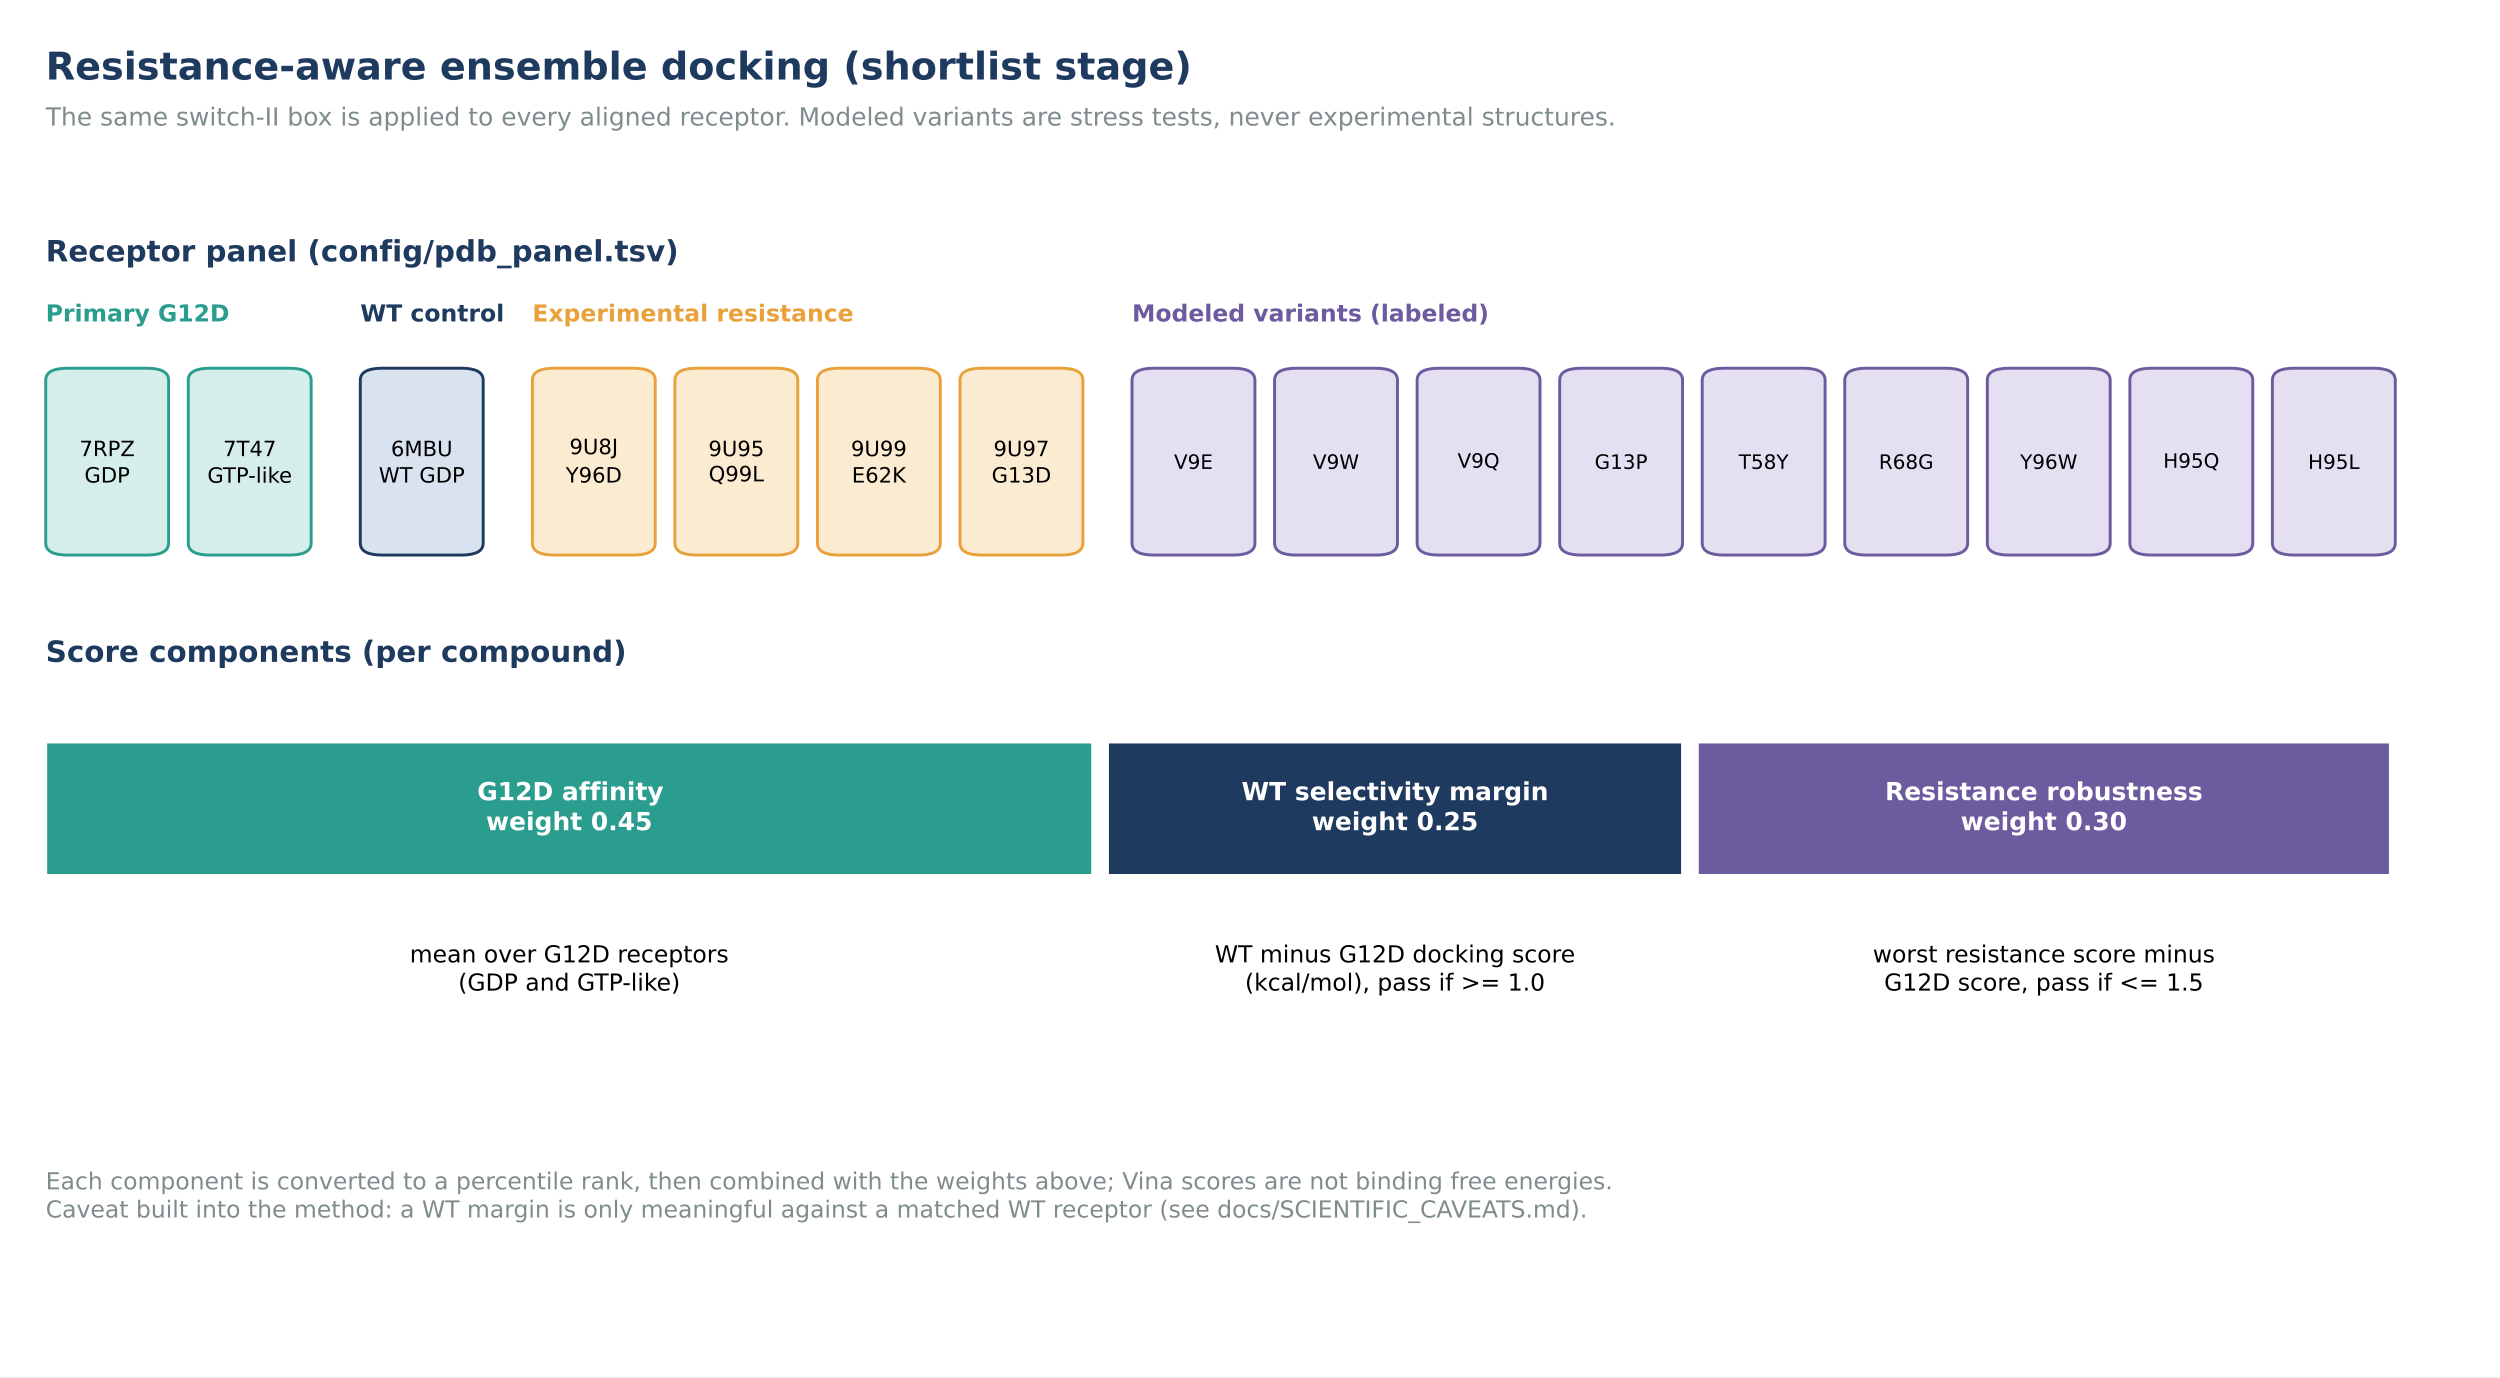
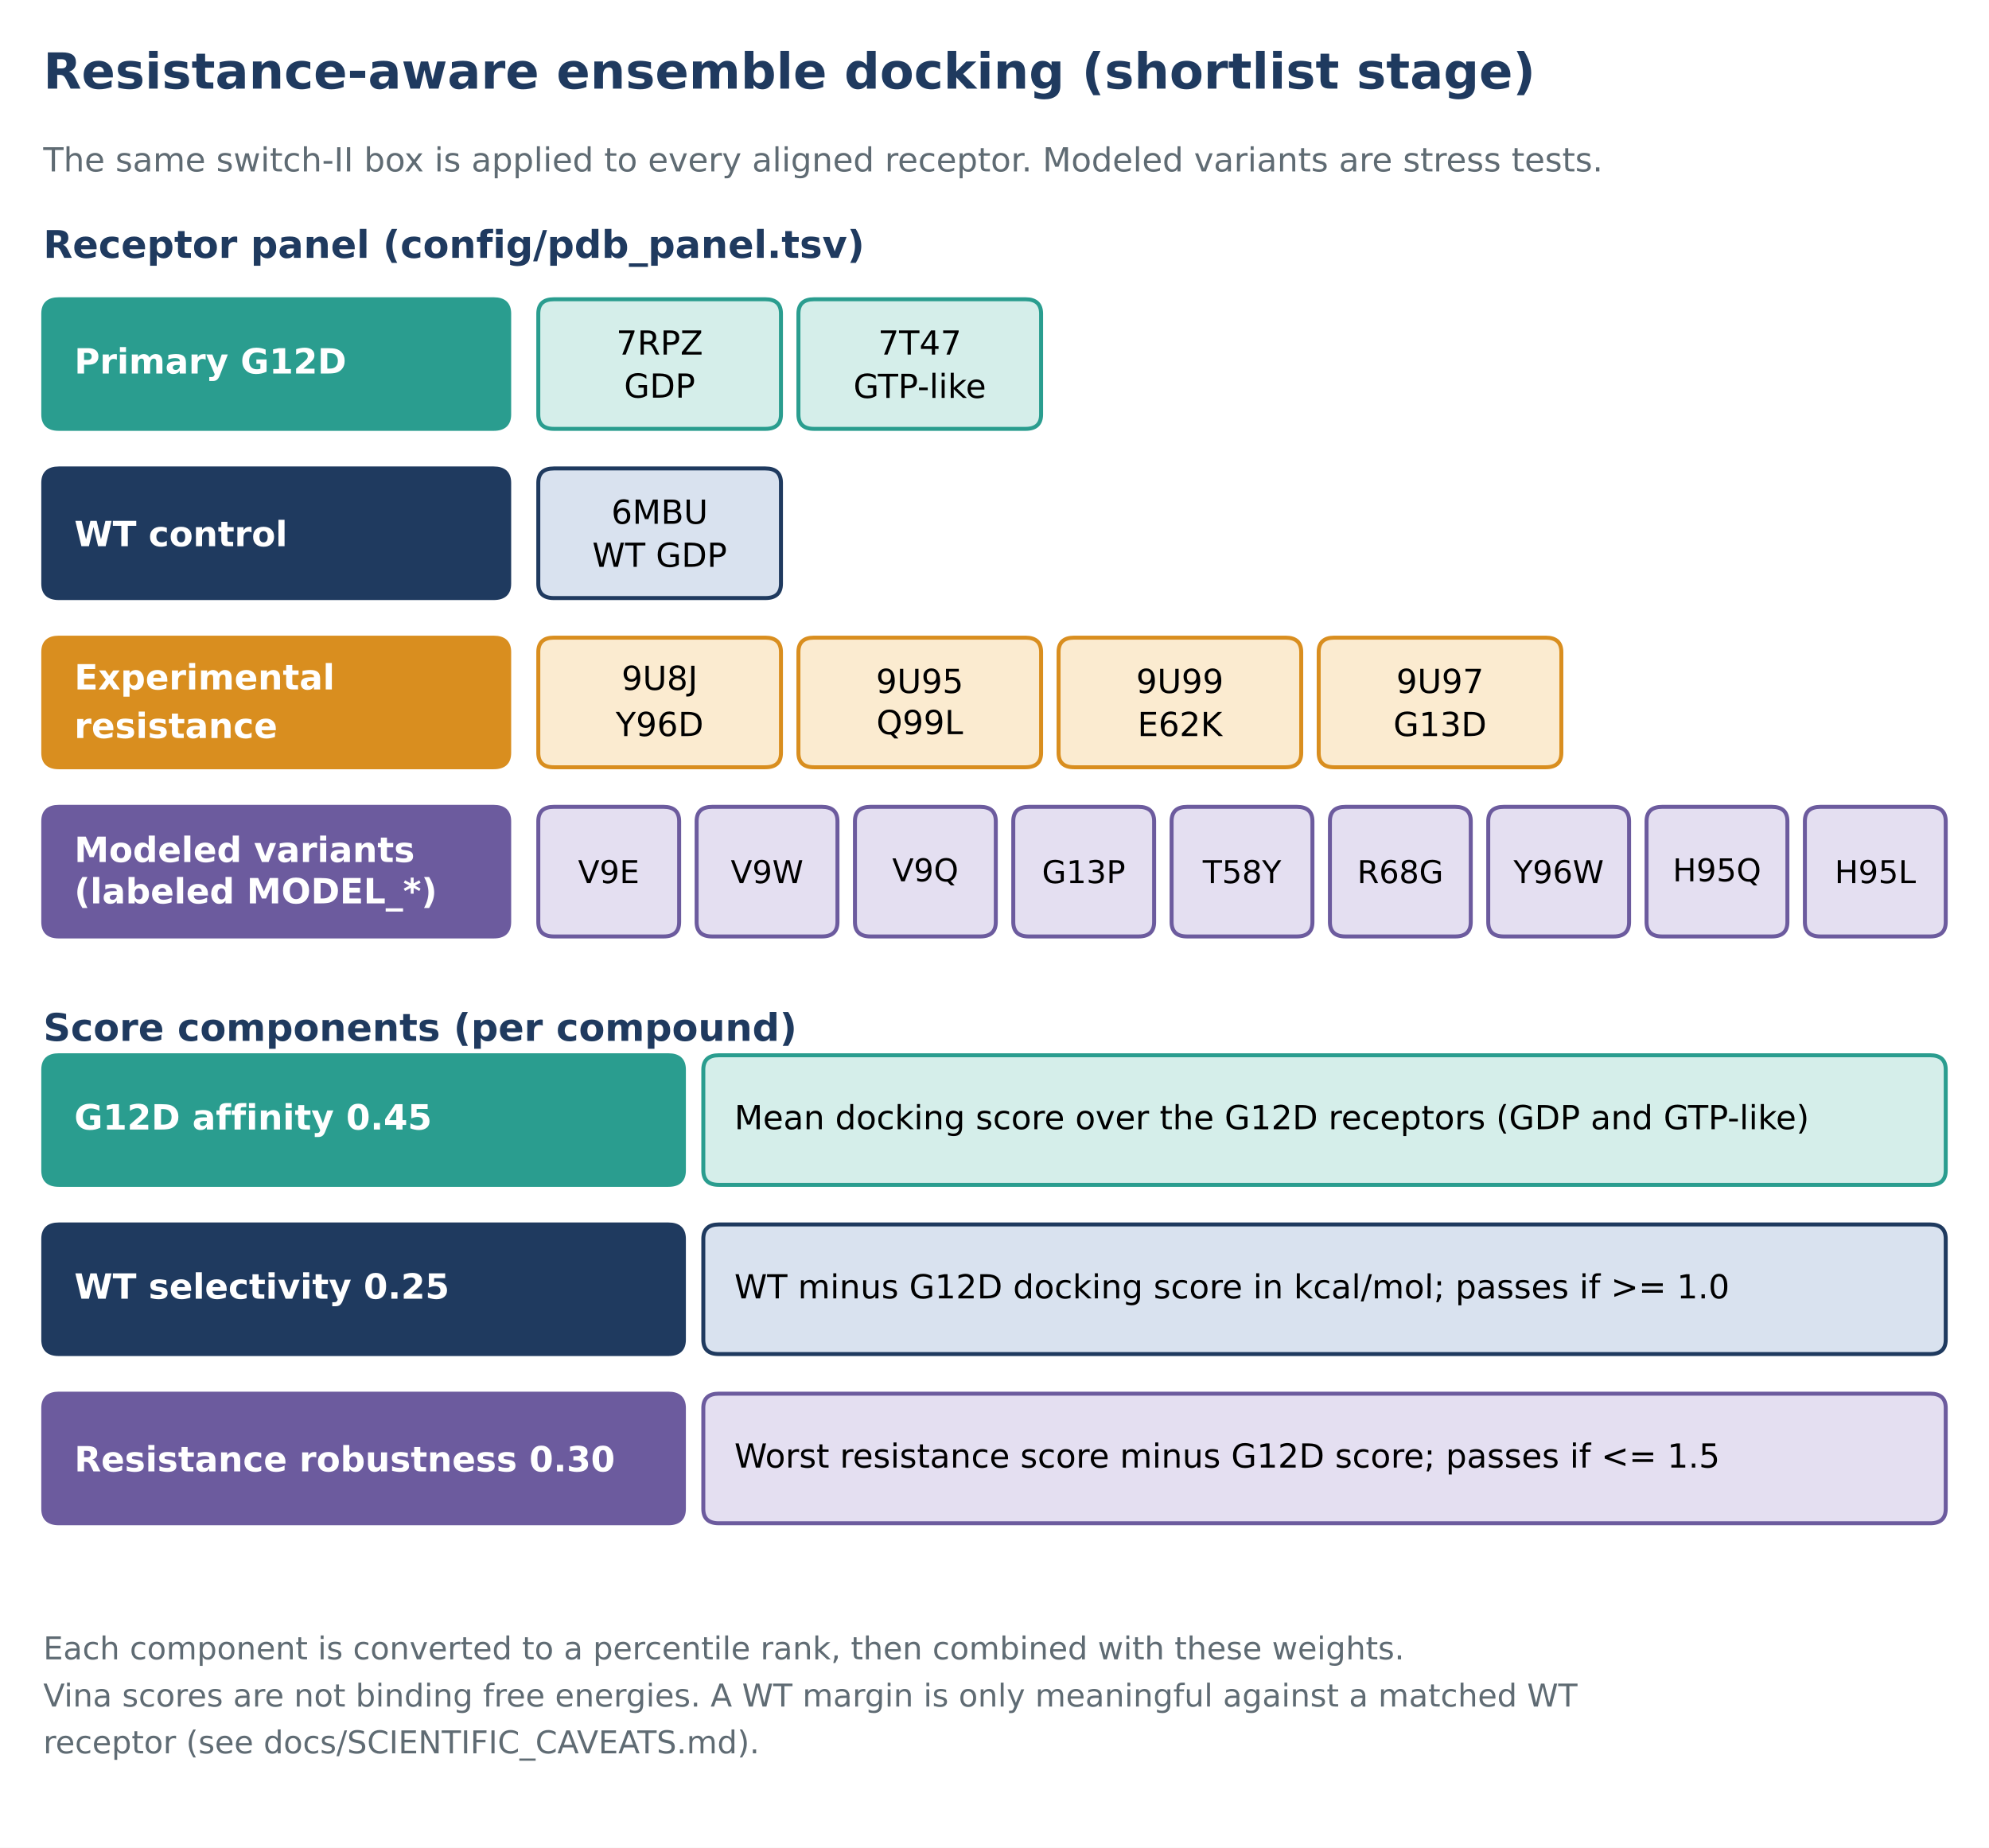
- <svg xmlns="http://www.w3.org/2000/svg" width="851.4pt" height="469.008pt" viewBox="0 0 851.4 469.008" version="1.1">
+ <svg xmlns="http://www.w3.org/2000/svg" width="600.3pt" height="557.712pt" viewBox="0 0 600.3 557.712" version="1.1">
  <defs>
    <style type="text/css">*{stroke-linejoin: round; stroke-linecap: butt}</style>
  </defs>
  <g id="figure_1">
    <g id="patch_1">
-       <path d="M 0 469.008  L 851.4 469.008  L 851.4 -0  L 0 -0  z " style="fill: #ffffff" />
+       <path d="M 0 557.712  L 600.3 557.712  L 600.3 0  L 0 0  z " style="fill: #ffffff" />
    </g>
    <g id="axes_1">
      <g id="patch_2">
-         <path d="M 23.103 189.043  L 49.887 189.043  Q 57.42 189.043 57.42 184.952  L 57.42 129.49  Q 57.42 125.398 49.887 125.398  L 23.103 125.398  Q 15.57 125.398 15.57 129.49  L 15.57 184.952  Q 15.57 189.043 23.103 189.043  z " clip-path="url(#pb426ce59ea)" style="fill: #d5eeea; stroke: #2a9d8f; stroke-linejoin: miter" />
+         <path d="M 17.746 129.445  L 148.988 129.445  Q 153.675 129.445 153.675 125.099  L 153.675 94.673  Q 153.675 90.327 148.988 90.327  L 17.746 90.327  Q 13.059 90.327 13.059 94.673  L 13.059 125.099  Q 13.059 129.445 17.746 129.445  z " clip-path="url(#p0eedb766af)" style="fill: #2a9d8f; stroke: #2a9d8f; stroke-width: 1.2; stroke-linejoin: miter" />
      </g>
      <g id="patch_3">
-         <path d="M 71.649 189.043  L 98.433 189.043  Q 105.966 189.043 105.966 184.952  L 105.966 129.49  Q 105.966 125.398 98.433 125.398  L 71.649 125.398  Q 64.116 125.398 64.116 129.49  L 64.116 184.952  Q 64.116 189.043 71.649 189.043  z " clip-path="url(#pb426ce59ea)" style="fill: #d5eeea; stroke: #2a9d8f; stroke-linejoin: miter" />
+         <path d="M 167.151 129.445  L 231.014 129.445  Q 235.701 129.445 235.701 125.099  L 235.701 94.673  Q 235.701 90.327 231.014 90.327  L 167.151 90.327  Q 162.464 90.327 162.464 94.673  L 162.464 125.099  Q 162.464 129.445 167.151 129.445  z " clip-path="url(#p0eedb766af)" style="fill: #d5eeea; stroke: #2a9d8f; stroke-width: 1.2; stroke-linejoin: miter" />
      </g>
      <g id="patch_4">
-         <path d="M 130.239 189.043  L 157.023 189.043  Q 164.556 189.043 164.556 184.952  L 164.556 129.49  Q 164.556 125.398 157.023 125.398  L 130.239 125.398  Q 122.706 125.398 122.706 129.49  L 122.706 184.952  Q 122.706 189.043 130.239 189.043  z " clip-path="url(#pb426ce59ea)" style="fill: #d9e2ef; stroke: #1f3a5f; stroke-linejoin: miter" />
+         <path d="M 245.661 129.445  L 309.524 129.445  Q 314.212 129.445 314.212 125.099  L 314.212 94.673  Q 314.212 90.327 309.524 90.327  L 245.661 90.327  Q 240.974 90.327 240.974 94.673  L 240.974 125.099  Q 240.974 129.445 245.661 129.445  z " clip-path="url(#p0eedb766af)" style="fill: #d5eeea; stroke: #2a9d8f; stroke-width: 1.2; stroke-linejoin: miter" />
      </g>
      <g id="patch_5">
-         <path d="M 188.829 189.043  L 215.613 189.043  Q 223.146 189.043 223.146 184.952  L 223.146 129.49  Q 223.146 125.398 215.613 125.398  L 188.829 125.398  Q 181.296 125.398 181.296 129.49  L 181.296 184.952  Q 181.296 189.043 188.829 189.043  z " clip-path="url(#pb426ce59ea)" style="fill: #fbebd0; stroke: #e9a23b; stroke-linejoin: miter" />
+         <path d="M 17.746 180.517  L 148.988 180.517  Q 153.675 180.517 153.675 176.17  L 153.675 145.745  Q 153.675 141.398 148.988 141.398  L 17.746 141.398  Q 13.059 141.398 13.059 145.745  L 13.059 176.17  Q 13.059 180.517 17.746 180.517  z " clip-path="url(#p0eedb766af)" style="fill: #1f3a5f; stroke: #1f3a5f; stroke-width: 1.2; stroke-linejoin: miter" />
      </g>
      <g id="patch_6">
-         <path d="M 237.375 189.043  L 264.159 189.043  Q 271.692 189.043 271.692 184.952  L 271.692 129.49  Q 271.692 125.398 264.159 125.398  L 237.375 125.398  Q 229.842 125.398 229.842 129.49  L 229.842 184.952  Q 229.842 189.043 237.375 189.043  z " clip-path="url(#pb426ce59ea)" style="fill: #fbebd0; stroke: #e9a23b; stroke-linejoin: miter" />
+         <path d="M 167.151 180.517  L 231.014 180.517  Q 235.701 180.517 235.701 176.17  L 235.701 145.745  Q 235.701 141.398 231.014 141.398  L 167.151 141.398  Q 162.464 141.398 162.464 145.745  L 162.464 176.17  Q 162.464 180.517 167.151 180.517  z " clip-path="url(#p0eedb766af)" style="fill: #d9e2ef; stroke: #1f3a5f; stroke-width: 1.2; stroke-linejoin: miter" />
      </g>
      <g id="patch_7">
-         <path d="M 285.921 189.043  L 312.705 189.043  Q 320.238 189.043 320.238 184.952  L 320.238 129.49  Q 320.238 125.398 312.705 125.398  L 285.921 125.398  Q 278.388 125.398 278.388 129.49  L 278.388 184.952  Q 278.388 189.043 285.921 189.043  z " clip-path="url(#pb426ce59ea)" style="fill: #fbebd0; stroke: #e9a23b; stroke-linejoin: miter" />
+         <path d="M 17.746 231.588  L 148.988 231.588  Q 153.675 231.588 153.675 227.241  L 153.675 196.816  Q 153.675 192.469 148.988 192.469  L 17.746 192.469  Q 13.059 192.469 13.059 196.816  L 13.059 227.241  Q 13.059 231.588 17.746 231.588  z " clip-path="url(#p0eedb766af)" style="fill: #d98e1f; stroke: #d98e1f; stroke-width: 1.2; stroke-linejoin: miter" />
      </g>
      <g id="patch_8">
-         <path d="M 334.467 189.043  L 361.251 189.043  Q 368.784 189.043 368.784 184.952  L 368.784 129.49  Q 368.784 125.398 361.251 125.398  L 334.467 125.398  Q 326.934 125.398 326.934 129.49  L 326.934 184.952  Q 326.934 189.043 334.467 189.043  z " clip-path="url(#pb426ce59ea)" style="fill: #fbebd0; stroke: #e9a23b; stroke-linejoin: miter" />
+         <path d="M 167.151 231.588  L 231.014 231.588  Q 235.701 231.588 235.701 227.241  L 235.701 196.816  Q 235.701 192.469 231.014 192.469  L 167.151 192.469  Q 162.464 192.469 162.464 196.816  L 162.464 227.241  Q 162.464 231.588 167.151 231.588  z " clip-path="url(#p0eedb766af)" style="fill: #fbebd0; stroke: #d98e1f; stroke-width: 1.2; stroke-linejoin: miter" />
      </g>
      <g id="patch_9">
-         <path d="M 393.057 189.043  L 419.841 189.043  Q 427.374 189.043 427.374 184.952  L 427.374 129.49  Q 427.374 125.398 419.841 125.398  L 393.057 125.398  Q 385.524 125.398 385.524 129.49  L 385.524 184.952  Q 385.524 189.043 393.057 189.043  z " clip-path="url(#pb426ce59ea)" style="fill: #e4dff1; stroke: #6c5b9e; stroke-linejoin: miter" />
+         <path d="M 245.661 231.588  L 309.524 231.588  Q 314.212 231.588 314.212 227.241  L 314.212 196.816  Q 314.212 192.469 309.524 192.469  L 245.661 192.469  Q 240.974 192.469 240.974 196.816  L 240.974 227.241  Q 240.974 231.588 245.661 231.588  z " clip-path="url(#p0eedb766af)" style="fill: #fbebd0; stroke: #d98e1f; stroke-width: 1.2; stroke-linejoin: miter" />
      </g>
      <g id="patch_10">
-         <path d="M 441.603 189.043  L 468.387 189.043  Q 475.92 189.043 475.92 184.952  L 475.92 129.49  Q 475.92 125.398 468.387 125.398  L 441.603 125.398  Q 434.07 125.398 434.07 129.49  L 434.07 184.952  Q 434.07 189.043 441.603 189.043  z " clip-path="url(#pb426ce59ea)" style="fill: #e4dff1; stroke: #6c5b9e; stroke-linejoin: miter" />
+         <path d="M 324.172 231.588  L 388.035 231.588  Q 392.722 231.588 392.722 227.241  L 392.722 196.816  Q 392.722 192.469 388.035 192.469  L 324.172 192.469  Q 319.485 192.469 319.485 196.816  L 319.485 227.241  Q 319.485 231.588 324.172 231.588  z " clip-path="url(#p0eedb766af)" style="fill: #fbebd0; stroke: #d98e1f; stroke-width: 1.2; stroke-linejoin: miter" />
      </g>
      <g id="patch_11">
-         <path d="M 490.149 189.043  L 516.933 189.043  Q 524.466 189.043 524.466 184.952  L 524.466 129.49  Q 524.466 125.398 516.933 125.398  L 490.149 125.398  Q 482.616 125.398 482.616 129.49  L 482.616 184.952  Q 482.616 189.043 490.149 189.043  z " clip-path="url(#pb426ce59ea)" style="fill: #e4dff1; stroke: #6c5b9e; stroke-linejoin: miter" />
+         <path d="M 402.683 231.588  L 466.546 231.588  Q 471.233 231.588 471.233 227.241  L 471.233 196.816  Q 471.233 192.469 466.546 192.469  L 402.683 192.469  Q 397.995 192.469 397.995 196.816  L 397.995 227.241  Q 397.995 231.588 402.683 231.588  z " clip-path="url(#p0eedb766af)" style="fill: #fbebd0; stroke: #d98e1f; stroke-width: 1.2; stroke-linejoin: miter" />
      </g>
      <g id="patch_12">
-         <path d="M 538.695 189.043  L 565.479 189.043  Q 573.012 189.043 573.012 184.952  L 573.012 129.49  Q 573.012 125.398 565.479 125.398  L 538.695 125.398  Q 531.162 125.398 531.162 129.49  L 531.162 184.952  Q 531.162 189.043 538.695 189.043  z " clip-path="url(#pb426ce59ea)" style="fill: #e4dff1; stroke: #6c5b9e; stroke-linejoin: miter" />
+         <path d="M 17.746 282.659  L 148.988 282.659  Q 153.675 282.659 153.675 278.313  L 153.675 247.887  Q 153.675 243.541 148.988 243.541  L 17.746 243.541  Q 13.059 243.541 13.059 247.887  L 13.059 278.313  Q 13.059 282.659 17.746 282.659  z " clip-path="url(#p0eedb766af)" style="fill: #6c5b9e; stroke: #6c5b9e; stroke-width: 1.2; stroke-linejoin: miter" />
      </g>
      <g id="patch_13">
-         <path d="M 587.241 189.043  L 614.025 189.043  Q 621.558 189.043 621.558 184.952  L 621.558 129.49  Q 621.558 125.398 614.025 125.398  L 587.241 125.398  Q 579.708 125.398 579.708 129.49  L 579.708 184.952  Q 579.708 189.043 587.241 189.043  z " clip-path="url(#pb426ce59ea)" style="fill: #e4dff1; stroke: #6c5b9e; stroke-linejoin: miter" />
+         <path d="M 167.151 282.659  L 200.287 282.659  Q 204.974 282.659 204.974 278.313  L 204.974 247.887  Q 204.974 243.541 200.287 243.541  L 167.151 243.541  Q 162.464 243.541 162.464 247.887  L 162.464 278.313  Q 162.464 282.659 167.151 282.659  z " clip-path="url(#p0eedb766af)" style="fill: #e4dff1; stroke: #6c5b9e; stroke-width: 1.2; stroke-linejoin: miter" />
      </g>
      <g id="patch_14">
-         <path d="M 635.787 189.043  L 662.571 189.043  Q 670.104 189.043 670.104 184.952  L 670.104 129.49  Q 670.104 125.398 662.571 125.398  L 635.787 125.398  Q 628.254 125.398 628.254 129.49  L 628.254 184.952  Q 628.254 189.043 635.787 189.043  z " clip-path="url(#pb426ce59ea)" style="fill: #e4dff1; stroke: #6c5b9e; stroke-linejoin: miter" />
+         <path d="M 214.934 282.659  L 248.07 282.659  Q 252.757 282.659 252.757 278.313  L 252.757 247.887  Q 252.757 243.541 248.07 243.541  L 214.934 243.541  Q 210.247 243.541 210.247 247.887  L 210.247 278.313  Q 210.247 282.659 214.934 282.659  z " clip-path="url(#p0eedb766af)" style="fill: #e4dff1; stroke: #6c5b9e; stroke-width: 1.2; stroke-linejoin: miter" />
      </g>
      <g id="patch_15">
-         <path d="M 684.333 189.043  L 711.117 189.043  Q 718.65 189.043 718.65 184.952  L 718.65 129.49  Q 718.65 125.398 711.117 125.398  L 684.333 125.398  Q 676.8 125.398 676.8 129.49  L 676.8 184.952  Q 676.8 189.043 684.333 189.043  z " clip-path="url(#pb426ce59ea)" style="fill: #e4dff1; stroke: #6c5b9e; stroke-linejoin: miter" />
+         <path d="M 262.717 282.659  L 295.853 282.659  Q 300.541 282.659 300.541 278.313  L 300.541 247.887  Q 300.541 243.541 295.853 243.541  L 262.717 243.541  Q 258.03 243.541 258.03 247.887  L 258.03 278.313  Q 258.03 282.659 262.717 282.659  z " clip-path="url(#p0eedb766af)" style="fill: #e4dff1; stroke: #6c5b9e; stroke-width: 1.2; stroke-linejoin: miter" />
      </g>
      <g id="patch_16">
-         <path d="M 732.879 189.043  L 759.663 189.043  Q 767.196 189.043 767.196 184.952  L 767.196 129.49  Q 767.196 125.398 759.663 125.398  L 732.879 125.398  Q 725.346 125.398 725.346 129.49  L 725.346 184.952  Q 725.346 189.043 732.879 189.043  z " clip-path="url(#pb426ce59ea)" style="fill: #e4dff1; stroke: #6c5b9e; stroke-linejoin: miter" />
+         <path d="M 310.501 282.659  L 343.637 282.659  Q 348.324 282.659 348.324 278.313  L 348.324 247.887  Q 348.324 243.541 343.637 243.541  L 310.501 243.541  Q 305.814 243.541 305.814 247.887  L 305.814 278.313  Q 305.814 282.659 310.501 282.659  z " clip-path="url(#p0eedb766af)" style="fill: #e4dff1; stroke: #6c5b9e; stroke-width: 1.2; stroke-linejoin: miter" />
      </g>
      <g id="patch_17">
-         <path d="M 781.425 189.043  L 808.209 189.043  Q 815.742 189.043 815.742 184.952  L 815.742 129.49  Q 815.742 125.398 808.209 125.398  L 781.425 125.398  Q 773.892 125.398 773.892 129.49  L 773.892 184.952  Q 773.892 189.043 781.425 189.043  z " clip-path="url(#pb426ce59ea)" style="fill: #e4dff1; stroke: #6c5b9e; stroke-linejoin: miter" />
+         <path d="M 358.284 282.659  L 391.42 282.659  Q 396.107 282.659 396.107 278.313  L 396.107 247.887  Q 396.107 243.541 391.42 243.541  L 358.284 243.541  Q 353.597 243.541 353.597 247.887  L 353.597 278.313  Q 353.597 282.659 358.284 282.659  z " clip-path="url(#p0eedb766af)" style="fill: #e4dff1; stroke: #6c5b9e; stroke-width: 1.2; stroke-linejoin: miter" />
      </g>
      <g id="patch_18">
-         <path d="M 15.57 298.149  L 372.132 298.149  L 372.132 252.688  L 15.57 252.688  z " clip-path="url(#pb426ce59ea)" style="fill: #2a9d8f; stroke: #ffffff; stroke-linejoin: miter" />
+         <path d="M 406.068 282.659  L 439.204 282.659  Q 443.891 282.659 443.891 278.313  L 443.891 247.887  Q 443.891 243.541 439.204 243.541  L 406.068 243.541  Q 401.38 243.541 401.38 247.887  L 401.38 278.313  Q 401.38 282.659 406.068 282.659  z " clip-path="url(#p0eedb766af)" style="fill: #e4dff1; stroke: #6c5b9e; stroke-width: 1.2; stroke-linejoin: miter" />
      </g>
      <g id="patch_19">
-         <path d="M 377.154 298.149  L 573.012 298.149  L 573.012 252.688  L 377.154 252.688  z " clip-path="url(#pb426ce59ea)" style="fill: #1f3a5f; stroke: #ffffff; stroke-linejoin: miter" />
+         <path d="M 453.851 282.659  L 486.987 282.659  Q 491.674 282.659 491.674 278.313  L 491.674 247.887  Q 491.674 243.541 486.987 243.541  L 453.851 243.541  Q 449.164 243.541 449.164 247.887  L 449.164 278.313  Q 449.164 282.659 453.851 282.659  z " clip-path="url(#p0eedb766af)" style="fill: #e4dff1; stroke: #6c5b9e; stroke-width: 1.2; stroke-linejoin: miter" />
      </g>
      <g id="patch_20">
-         <path d="M 578.034 298.149  L 814.068 298.149  L 814.068 252.688  L 578.034 252.688  z " clip-path="url(#pb426ce59ea)" style="fill: #6c5b9e; stroke: #ffffff; stroke-linejoin: miter" />
+         <path d="M 501.635 282.659  L 534.77 282.659  Q 539.458 282.659 539.458 278.313  L 539.458 247.887  Q 539.458 243.541 534.77 243.541  L 501.635 243.541  Q 496.947 243.541 496.947 247.887  L 496.947 278.313  Q 496.947 282.659 501.635 282.659  z " clip-path="url(#p0eedb766af)" style="fill: #e4dff1; stroke: #6c5b9e; stroke-width: 1.2; stroke-linejoin: miter" />
+       </g>
+       <g id="patch_21">
+         <path d="M 549.418 282.659  L 582.554 282.659  Q 587.241 282.659 587.241 278.313  L 587.241 247.887  Q 587.241 243.541 582.554 243.541  L 549.418 243.541  Q 544.731 243.541 544.731 247.887  L 544.731 278.313  Q 544.731 282.659 549.418 282.659  z " clip-path="url(#p0eedb766af)" style="fill: #e4dff1; stroke: #6c5b9e; stroke-width: 1.2; stroke-linejoin: miter" />
+       </g>
+       <g id="patch_22">
+         <path d="M 17.746 357.636  L 201.719 357.636  Q 206.406 357.636 206.406 353.29  L 206.406 322.864  Q 206.406 318.518 201.719 318.518  L 17.746 318.518  Q 13.059 318.518 13.059 322.864  L 13.059 353.29  Q 13.059 357.636 17.746 357.636  z " clip-path="url(#p0eedb766af)" style="fill: #2a9d8f; stroke: #2a9d8f; stroke-width: 1.2; stroke-linejoin: miter" />
+       </g>
+       <g id="patch_23">
+         <path d="M 216.952 357.636  L 582.554 357.636  Q 587.241 357.636 587.241 353.29  L 587.241 322.864  Q 587.241 318.518 582.554 318.518  L 216.952 318.518  Q 212.265 318.518 212.265 322.864  L 212.265 353.29  Q 212.265 357.636 216.952 357.636  z " clip-path="url(#p0eedb766af)" style="fill: #d5eeea; stroke: #2a9d8f; stroke-width: 1.2; stroke-linejoin: miter" />
+       </g>
+       <g id="patch_24">
+         <path d="M 17.746 408.708  L 201.719 408.708  Q 206.406 408.708 206.406 404.361  L 206.406 373.936  Q 206.406 369.589 201.719 369.589  L 17.746 369.589  Q 13.059 369.589 13.059 373.936  L 13.059 404.361  Q 13.059 408.708 17.746 408.708  z " clip-path="url(#p0eedb766af)" style="fill: #1f3a5f; stroke: #1f3a5f; stroke-width: 1.2; stroke-linejoin: miter" />
+       </g>
+       <g id="patch_25">
+         <path d="M 216.952 408.708  L 582.554 408.708  Q 587.241 408.708 587.241 404.361  L 587.241 373.936  Q 587.241 369.589 582.554 369.589  L 216.952 369.589  Q 212.265 369.589 212.265 373.936  L 212.265 404.361  Q 212.265 408.708 216.952 408.708  z " clip-path="url(#p0eedb766af)" style="fill: #d9e2ef; stroke: #1f3a5f; stroke-width: 1.2; stroke-linejoin: miter" />
+       </g>
+       <g id="patch_26">
+         <path d="M 17.746 459.779  L 201.719 459.779  Q 206.406 459.779 206.406 455.432  L 206.406 425.007  Q 206.406 420.66 201.719 420.66  L 17.746 420.66  Q 13.059 420.66 13.059 425.007  L 13.059 455.432  Q 13.059 459.779 17.746 459.779  z " clip-path="url(#p0eedb766af)" style="fill: #6c5b9e; stroke: #6c5b9e; stroke-width: 1.2; stroke-linejoin: miter" />
+       </g>
+       <g id="patch_27">
+         <path d="M 216.952 459.779  L 582.554 459.779  Q 587.241 459.779 587.241 455.432  L 587.241 425.007  Q 587.241 420.66 582.554 420.66  L 216.952 420.66  Q 212.265 420.66 212.265 425.007  L 212.265 455.432  Q 212.265 459.779 216.952 459.779  z " clip-path="url(#p0eedb766af)" style="fill: #e4dff1; stroke: #6c5b9e; stroke-width: 1.2; stroke-linejoin: miter" />
      </g>
      <g id="text_1">
-         <text style="font-weight: 700; font-size: 13px; font-family: 'DejaVu Sans'; text-anchor: start; fill: #1f3a5f" x="15.57" y="27.079" transform="rotate(-0 15.57 27.07934)">Resistance-aware ensemble docking (shortlist stage)</text>
+         <text style="font-weight: 700; font-size: 15px; font-family: 'DejaVu Sans'; text-anchor: start; fill: #1f3a5f" x="13.059" y="26.747" transform="rotate(-0 13.059 26.74734)">Resistance-aware ensemble docking (shortlist stage)</text>
      </g>
      <g id="text_2">
-         <text style="font-size: 8.5px; font-family: 'DejaVu Sans'; text-anchor: start; fill: #7f8c8d" x="15.57" y="42.754" transform="rotate(-0 15.57 42.75358)">The same switch-II box is applied to every aligned receptor. Modeled variants are stress tests, never experimental structures.</text>
+         <text style="font-size: 10px; font-family: 'DejaVu Sans'; text-anchor: start; fill: #5f6b73" x="13.059" y="51.744" transform="rotate(-0 13.059 51.74365)">The same switch-II box is applied to every aligned receptor. Modeled variants are stress tests.</text>
      </g>
      <g id="text_3">
-         <text style="font-weight: 700; font-size: 10px; font-family: 'DejaVu Sans'; text-anchor: start; fill: #1f3a5f" x="15.57" y="89.029" transform="rotate(-0 15.57 89.02944)">Receptor panel (config/pdb_panel.tsv)</text>
+         <text style="font-weight: 700; font-size: 11.5px; font-family: 'DejaVu Sans'; text-anchor: start; fill: #1f3a5f" x="13.059" y="77.831" transform="rotate(-0 13.059 77.83056)">Receptor panel (config/pdb_panel.tsv)</text>
      </g>
      <g id="text_4">
-         <text style="font-weight: 700; font-size: 8px; font-family: 'DejaVu Sans'; text-anchor: start; fill: #2a9d8f" x="15.57" y="109.487" transform="rotate(-0 15.57 109.4868)">Primary G12D</text>
+         <text style="font-weight: 700; font-size: 10.5px; font-family: 'DejaVu Sans'; text-anchor: start; fill: #ffffff" x="22.433" y="112.742" transform="rotate(-0 22.4334 112.7423)">Primary G12D</text>
      </g>
      <g id="text_5">
-         <text style="font-size: 7.2px; font-family: 'DejaVu Sans'" transform="translate(27.06638 155.3453)">7RPZ</text>
-         <text style="font-size: 7.2px; font-family: 'DejaVu Sans'" transform="translate(28.76288 164.3413)">GDP</text>
+         <text style="font-size: 10px; font-family: 'DejaVu Sans'" transform="translate(185.9869 107.0313)">7RPZ</text>
+         <text style="font-size: 10px; font-family: 'DejaVu Sans'" transform="translate(188.3432 120.0258)">GDP</text>
      </g>
      <g id="text_6">
-         <text style="font-size: 7.2px; font-family: 'DejaVu Sans'" transform="translate(75.97069 155.3453)">7T47</text>
-         <text style="font-size: 7.2px; font-family: 'DejaVu Sans'" transform="translate(70.61906 164.4049)">GTP-like</text>
+         <text style="font-size: 10px; font-family: 'DejaVu Sans'" transform="translate(264.9952 107.0313)">7T47</text>
+         <text style="font-size: 10px; font-family: 'DejaVu Sans'" transform="translate(257.5624 120.1141)">GTP-like</text>
      </g>
      <g id="text_7">
-         <text style="font-weight: 700; font-size: 8px; font-family: 'DejaVu Sans'; text-anchor: start; fill: #1f3a5f" x="122.706" y="109.487" transform="rotate(-0 122.706 109.4868)">WT control</text>
+         <text style="font-weight: 700; font-size: 10.5px; font-family: 'DejaVu Sans'; text-anchor: start; fill: #ffffff" x="22.433" y="164.872" transform="rotate(-0 22.4334 164.8718)">WT control</text>
      </g>
      <g id="text_8">
-         <text style="font-size: 7.2px; font-family: 'DejaVu Sans'" transform="translate(133.1297 155.3413)">6MBU</text>
-         <text style="font-size: 7.2px; font-family: 'DejaVu Sans'" transform="translate(128.9964 164.3413)">WT GDP</text>
+         <text style="font-size: 10px; font-family: 'DejaVu Sans'" transform="translate(184.4971 158.0971)">6MBU</text>
+         <text style="font-size: 10px; font-family: 'DejaVu Sans'" transform="translate(178.7565 171.0971)">WT GDP</text>
      </g>
      <g id="text_9">
-         <text style="font-weight: 700; font-size: 8px; font-family: 'DejaVu Sans'; text-anchor: start; fill: #e9a23b" x="181.296" y="109.487" transform="rotate(-0 181.296 109.4868)">Experimental resistance</text>
+         <text style="font-weight: 700; font-size: 10.5px; font-family: 'DejaVu Sans'; fill: #ffffff" transform="translate(22.4334 208.101)">Experimental</text>
+         <text style="font-weight: 700; font-size: 10.5px; font-family: 'DejaVu Sans'; fill: #ffffff" transform="translate(22.4334 222.7682)">resistance</text>
      </g>
      <g id="text_10">
-         <text style="font-size: 7.2px; font-family: 'DejaVu Sans'" transform="translate(193.9433 154.672)">9U8J</text>
-         <text style="font-size: 7.2px; font-family: 'DejaVu Sans'" transform="translate(192.6692 164.3413)">Y96D</text>
+         <text style="font-size: 10px; font-family: 'DejaVu Sans'" transform="translate(187.5854 208.2388)">9U8J</text>
+         <text style="font-size: 10px; font-family: 'DejaVu Sans'" transform="translate(185.8158 222.1685)">Y96D</text>
      </g>
      <g id="text_11">
-         <text style="font-size: 7.2px; font-family: 'DejaVu Sans'" transform="translate(241.2608 155.3413)">9U95</text>
-         <text style="font-size: 7.2px; font-family: 'DejaVu Sans'" transform="translate(241.3462 163.9285)">Q99L</text>
+         <text style="font-size: 10px; font-family: 'DejaVu Sans'" transform="translate(264.3897 209.1685)">9U95</text>
+         <text style="font-size: 10px; font-family: 'DejaVu Sans'" transform="translate(264.5085 221.595)">Q99L</text>
      </g>
      <g id="text_12">
-         <text style="font-size: 7.2px; font-family: 'DejaVu Sans'" transform="translate(289.8068 155.3413)">9U99</text>
-         <text style="font-size: 7.2px; font-family: 'DejaVu Sans'" transform="translate(290.0964 164.3413)">E62K</text>
+         <text style="font-size: 10px; font-family: 'DejaVu Sans'" transform="translate(342.9003 209.1685)">9U99</text>
+         <text style="font-size: 10px; font-family: 'DejaVu Sans'" transform="translate(343.3027 222.1685)">E62K</text>
      </g>
      <g id="text_13">
-         <text style="font-size: 7.2px; font-family: 'DejaVu Sans'" transform="translate(338.3528 155.3413)">9U97</text>
-         <text style="font-size: 7.2px; font-family: 'DejaVu Sans'" transform="translate(337.7166 164.3413)">G13D</text>
+         <text style="font-size: 10px; font-family: 'DejaVu Sans'" transform="translate(421.4109 209.1685)">9U97</text>
+         <text style="font-size: 10px; font-family: 'DejaVu Sans'" transform="translate(420.5273 222.1685)">G13D</text>
      </g>
      <g id="text_14">
-         <text style="font-weight: 700; font-size: 8px; font-family: 'DejaVu Sans'; text-anchor: start; fill: #6c5b9e" x="385.524" y="109.487" transform="rotate(-0 385.524 109.4868)">Modeled variants (labeled)</text>
+         <text style="font-weight: 700; font-size: 10.5px; font-family: 'DejaVu Sans'; fill: #ffffff" transform="translate(22.4334 260.1895)">Modeled variants</text>
+         <text style="font-weight: 700; font-size: 10.5px; font-family: 'DejaVu Sans'; fill: #ffffff" transform="translate(22.4334 272.6763)">(labeled MODEL_*)</text>
      </g>
      <g id="text_15">
-         <text style="font-size: 6.8px; font-family: 'DejaVu Sans'; text-anchor: middle" x="406.449" y="159.696" transform="rotate(-0 406.449 159.6957)">V9E</text>
+         <text style="font-size: 9.5px; font-family: 'DejaVu Sans'; text-anchor: middle" x="183.719" y="266.558" transform="rotate(-0 183.7186 266.5578)">V9E</text>
      </g>
      <g id="text_16">
-         <text style="font-size: 6.8px; font-family: 'DejaVu Sans'; text-anchor: middle" x="454.995" y="159.696" transform="rotate(-0 454.995 159.6957)">V9W</text>
+         <text style="font-size: 9.5px; font-family: 'DejaVu Sans'; text-anchor: middle" x="231.502" y="266.558" transform="rotate(-0 231.502 266.5578)">V9W</text>
      </g>
      <g id="text_17">
-         <text style="font-size: 6.8px; font-family: 'DejaVu Sans'; text-anchor: middle" x="503.541" y="159.306" transform="rotate(-0 503.541 159.3058)">V9Q</text>
+         <text style="font-size: 9.5px; font-family: 'DejaVu Sans'; text-anchor: middle" x="279.285" y="266.013" transform="rotate(-0 279.2855 266.013)">V9Q</text>
      </g>
      <g id="text_18">
-         <text style="font-size: 6.8px; font-family: 'DejaVu Sans'; text-anchor: middle" x="552.087" y="159.696" transform="rotate(-0 552.087 159.6957)">G13P</text>
+         <text style="font-size: 9.5px; font-family: 'DejaVu Sans'; text-anchor: middle" x="327.069" y="266.558" transform="rotate(-0 327.0688 266.5578)">G13P</text>
      </g>
      <g id="text_19">
-         <text style="font-size: 6.8px; font-family: 'DejaVu Sans'; text-anchor: middle" x="600.633" y="159.696" transform="rotate(-0 600.633 159.6957)">T58Y</text>
+         <text style="font-size: 9.5px; font-family: 'DejaVu Sans'; text-anchor: middle" x="374.852" y="266.558" transform="rotate(-0 374.8523 266.5578)">T58Y</text>
      </g>
      <g id="text_20">
-         <text style="font-size: 6.8px; font-family: 'DejaVu Sans'; text-anchor: middle" x="649.179" y="159.696" transform="rotate(-0 649.179 159.6957)">R68G</text>
+         <text style="font-size: 9.5px; font-family: 'DejaVu Sans'; text-anchor: middle" x="422.636" y="266.558" transform="rotate(-0 422.6356 266.5578)">R68G</text>
      </g>
      <g id="text_21">
-         <text style="font-size: 6.8px; font-family: 'DejaVu Sans'; text-anchor: middle" x="697.725" y="159.696" transform="rotate(-0 697.725 159.6957)">Y96W</text>
+         <text style="font-size: 9.5px; font-family: 'DejaVu Sans'; text-anchor: middle" x="470.419" y="266.558" transform="rotate(-0 470.4191 266.5578)">Y96W</text>
      </g>
      <g id="text_22">
-         <text style="font-size: 6.8px; font-family: 'DejaVu Sans'; text-anchor: middle" x="746.271" y="159.306" transform="rotate(-0 746.271 159.3058)">H95Q</text>
+         <text style="font-size: 9.5px; font-family: 'DejaVu Sans'; text-anchor: middle" x="518.202" y="266.013" transform="rotate(-0 518.2024 266.013)">H95Q</text>
      </g>
      <g id="text_23">
-         <text style="font-size: 6.8px; font-family: 'DejaVu Sans'; text-anchor: middle" x="794.817" y="159.696" transform="rotate(-0 794.817 159.6957)">H95L</text>
+         <text style="font-size: 9.5px; font-family: 'DejaVu Sans'; text-anchor: middle" x="565.986" y="266.558" transform="rotate(-0 565.9859 266.5578)">H95L</text>
      </g>
      <g id="text_24">
-         <text style="font-weight: 700; font-size: 10px; font-family: 'DejaVu Sans'; text-anchor: start; fill: #1f3a5f" x="15.57" y="225.412" transform="rotate(-0 15.57 225.4118)">Score components (per compound)</text>
+         <text style="font-weight: 700; font-size: 11.5px; font-family: 'DejaVu Sans'; text-anchor: start; fill: #1f3a5f" x="13.059" y="314.171" transform="rotate(-0 13.059 314.1713)">Score components (per compound)</text>
      </g>
      <g id="text_25">
-         <text style="font-weight: 700; font-size: 8.5px; font-family: 'DejaVu Sans'; fill: #ffffff" transform="translate(162.5484 272.5259)">G12D affinity</text>
-         <text style="font-weight: 700; font-size: 8.5px; font-family: 'DejaVu Sans'; fill: #ffffff" transform="translate(165.5208 282.7282)">weight 0.45</text>
+         <text style="font-weight: 700; font-size: 10.5px; font-family: 'DejaVu Sans'; text-anchor: start; fill: #ffffff" x="22.433" y="340.933" transform="rotate(-0 22.4334 340.9333)">G12D affinity   0.45</text>
      </g>
      <g id="text_26">
-         <text style="font-size: 8px; font-family: 'DejaVu Sans'" transform="translate(139.5422 327.7584)">mean over G12D receptors</text>
-         <text style="font-size: 8px; font-family: 'DejaVu Sans'" transform="translate(156.046 337.3606)">(GDP and GTP-like)</text>
+         <text style="font-size: 10px; font-family: 'DejaVu Sans'; text-anchor: start" x="221.639" y="340.836" transform="rotate(-0 221.6394 340.8364)">Mean docking score over the G12D receptors (GDP and GTP-like)</text>
      </g>
      <g id="text_27">
-         <text style="font-weight: 700; font-size: 8.5px; font-family: 'DejaVu Sans'; fill: #ffffff" transform="translate(422.8312 272.5259)">WT selectivity margin</text>
-         <text style="font-weight: 700; font-size: 8.5px; font-family: 'DejaVu Sans'; fill: #ffffff" transform="translate(446.7528 282.7282)">weight 0.25</text>
+         <text style="font-weight: 700; font-size: 10.5px; font-family: 'DejaVu Sans'; text-anchor: start; fill: #ffffff" x="22.433" y="392.005" transform="rotate(-0 22.4334 392.0047)">WT selectivity   0.25</text>
      </g>
      <g id="text_28">
-         <text style="font-size: 8px; font-family: 'DejaVu Sans'" transform="translate(413.733 327.7591)">WT minus G12D docking score</text>
-         <text style="font-size: 8px; font-family: 'DejaVu Sans'" transform="translate(423.9824 337.3612)">(kcal/mol), pass if &gt;= 1.0</text>
+         <text style="font-size: 10px; font-family: 'DejaVu Sans'; text-anchor: start" x="221.639" y="391.908" transform="rotate(-0 221.6394 391.9077)">WT minus G12D docking score in kcal/mol; passes if &gt;= 1.0</text>
      </g>
      <g id="text_29">
-         <text style="font-weight: 700; font-size: 8.5px; font-family: 'DejaVu Sans'; fill: #ffffff" transform="translate(641.9624 272.5259)">Resistance robustness</text>
-         <text style="font-weight: 700; font-size: 8.5px; font-family: 'DejaVu Sans'; fill: #ffffff" transform="translate(667.7208 282.7282)">weight 0.30</text>
+         <text style="font-weight: 700; font-size: 10.5px; font-family: 'DejaVu Sans'; text-anchor: start; fill: #ffffff" x="22.433" y="444.134" transform="rotate(-0 22.4334 444.1342)">Resistance robustness   0.30</text>
      </g>
      <g id="text_30">
-         <text style="font-size: 8px; font-family: 'DejaVu Sans'" transform="translate(637.8016 327.7591)">worst resistance score minus</text>
-         <text style="font-size: 8px; font-family: 'DejaVu Sans'" transform="translate(641.6635 337.3612)">G12D score, pass if &lt;= 1.5</text>
+         <text style="font-size: 10px; font-family: 'DejaVu Sans'; text-anchor: start" x="221.639" y="442.979" transform="rotate(-0 221.6394 442.979)">Worst resistance score minus G12D score; passes if &lt;= 1.5</text>
      </g>
      <g id="text_31">
-         <text style="font-size: 8px; font-family: 'DejaVu Sans'; fill: #7f8c8d" transform="translate(15.57 405.0424)">Each component is converted to a percentile rank, then combined with the weights above; Vina scores are not binding free energies.</text>
-         <text style="font-size: 8px; font-family: 'DejaVu Sans'; fill: #7f8c8d" transform="translate(15.57 414.6446)">Caveat built into the method: a WT margin is only meaningful against a matched WT receptor (see docs/SCIENTIFIC_CAVEATS.md).</text>
+         <text style="font-size: 9.5px; font-family: 'DejaVu Sans'; fill: #5f6b73" transform="translate(13.059 500.8516)">Each component is converted to a percentile rank, then combined with these weights.</text>
+         <text style="font-size: 9.5px; font-family: 'DejaVu Sans'; fill: #5f6b73" transform="translate(13.059 515.1016)">Vina scores are not binding free energies. A WT margin is only meaningful against a matched WT</text>
+         <text style="font-size: 9.5px; font-family: 'DejaVu Sans'; fill: #5f6b73" transform="translate(13.059 529.2195)">receptor (see docs/SCIENTIFIC_CAVEATS.md).</text>
      </g>
    </g>
  </g>
  <defs>
-     <clipPath id="pb426ce59ea">
-       <rect x="7.2" y="7.2" width="837" height="454.608" />
+     <clipPath id="p0eedb766af">
+       <rect x="7.2" y="7.2" width="585.9" height="543.312" />
    </clipPath>
  </defs>
</svg>
